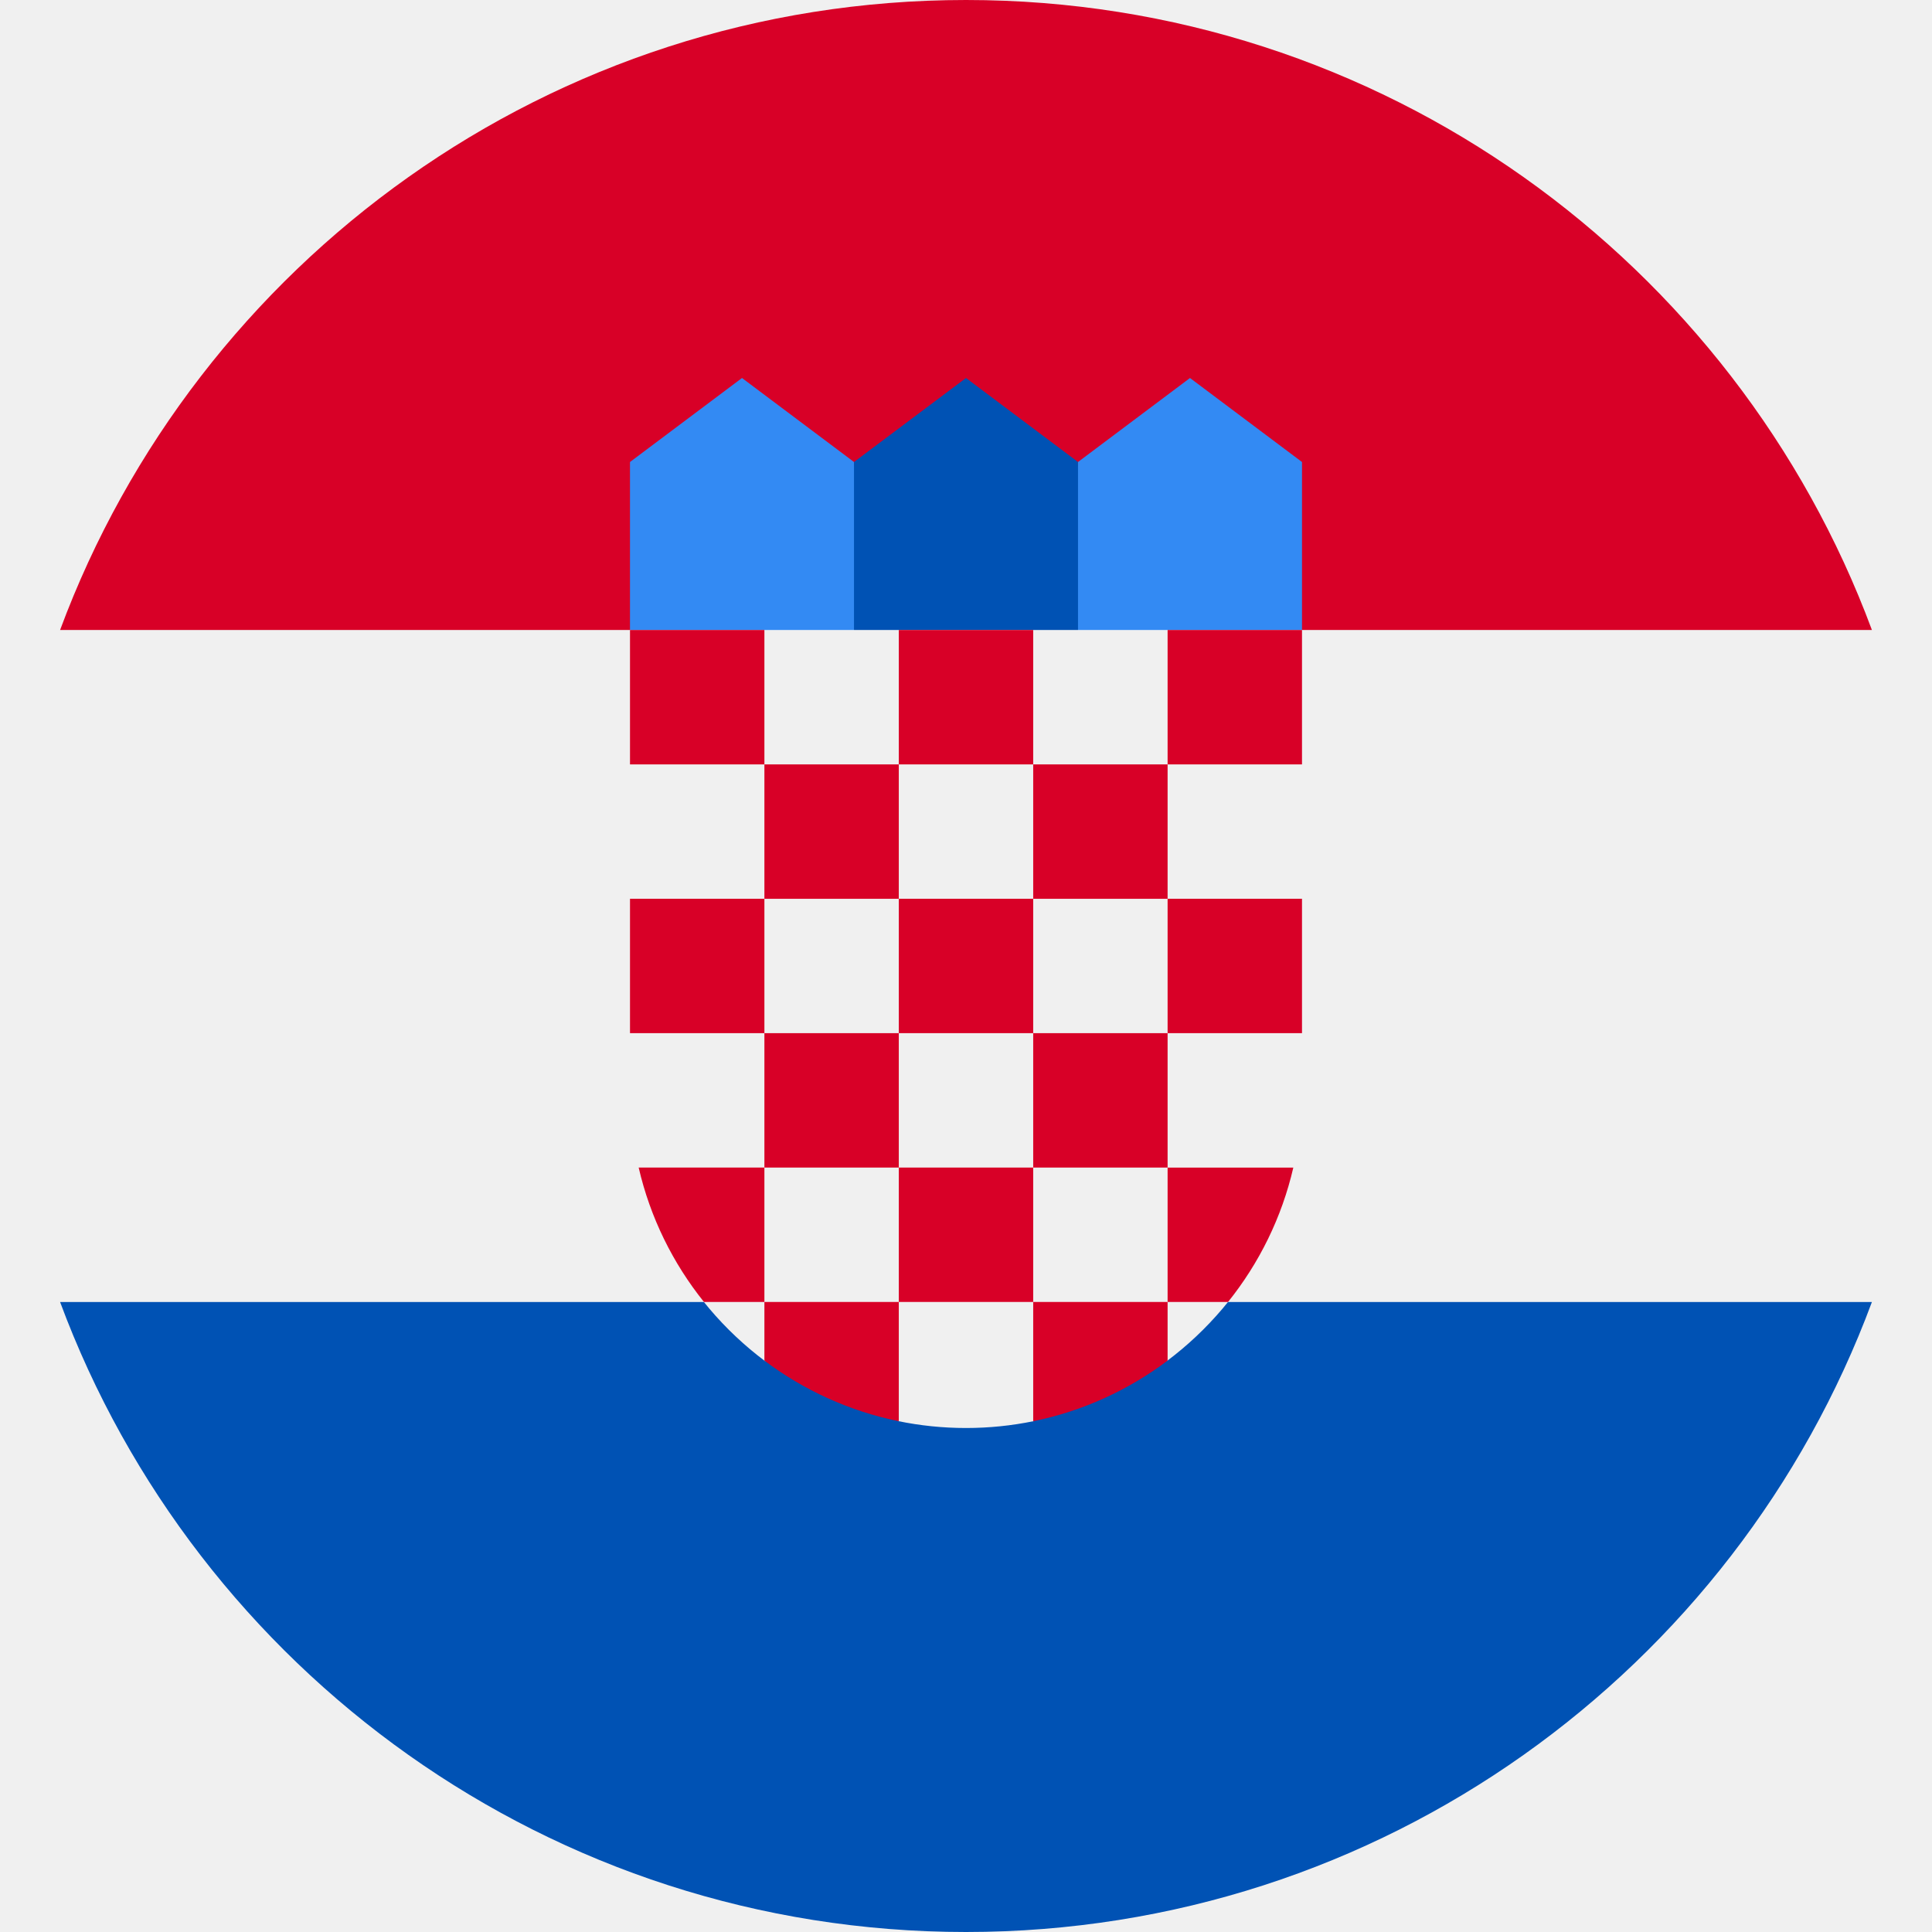
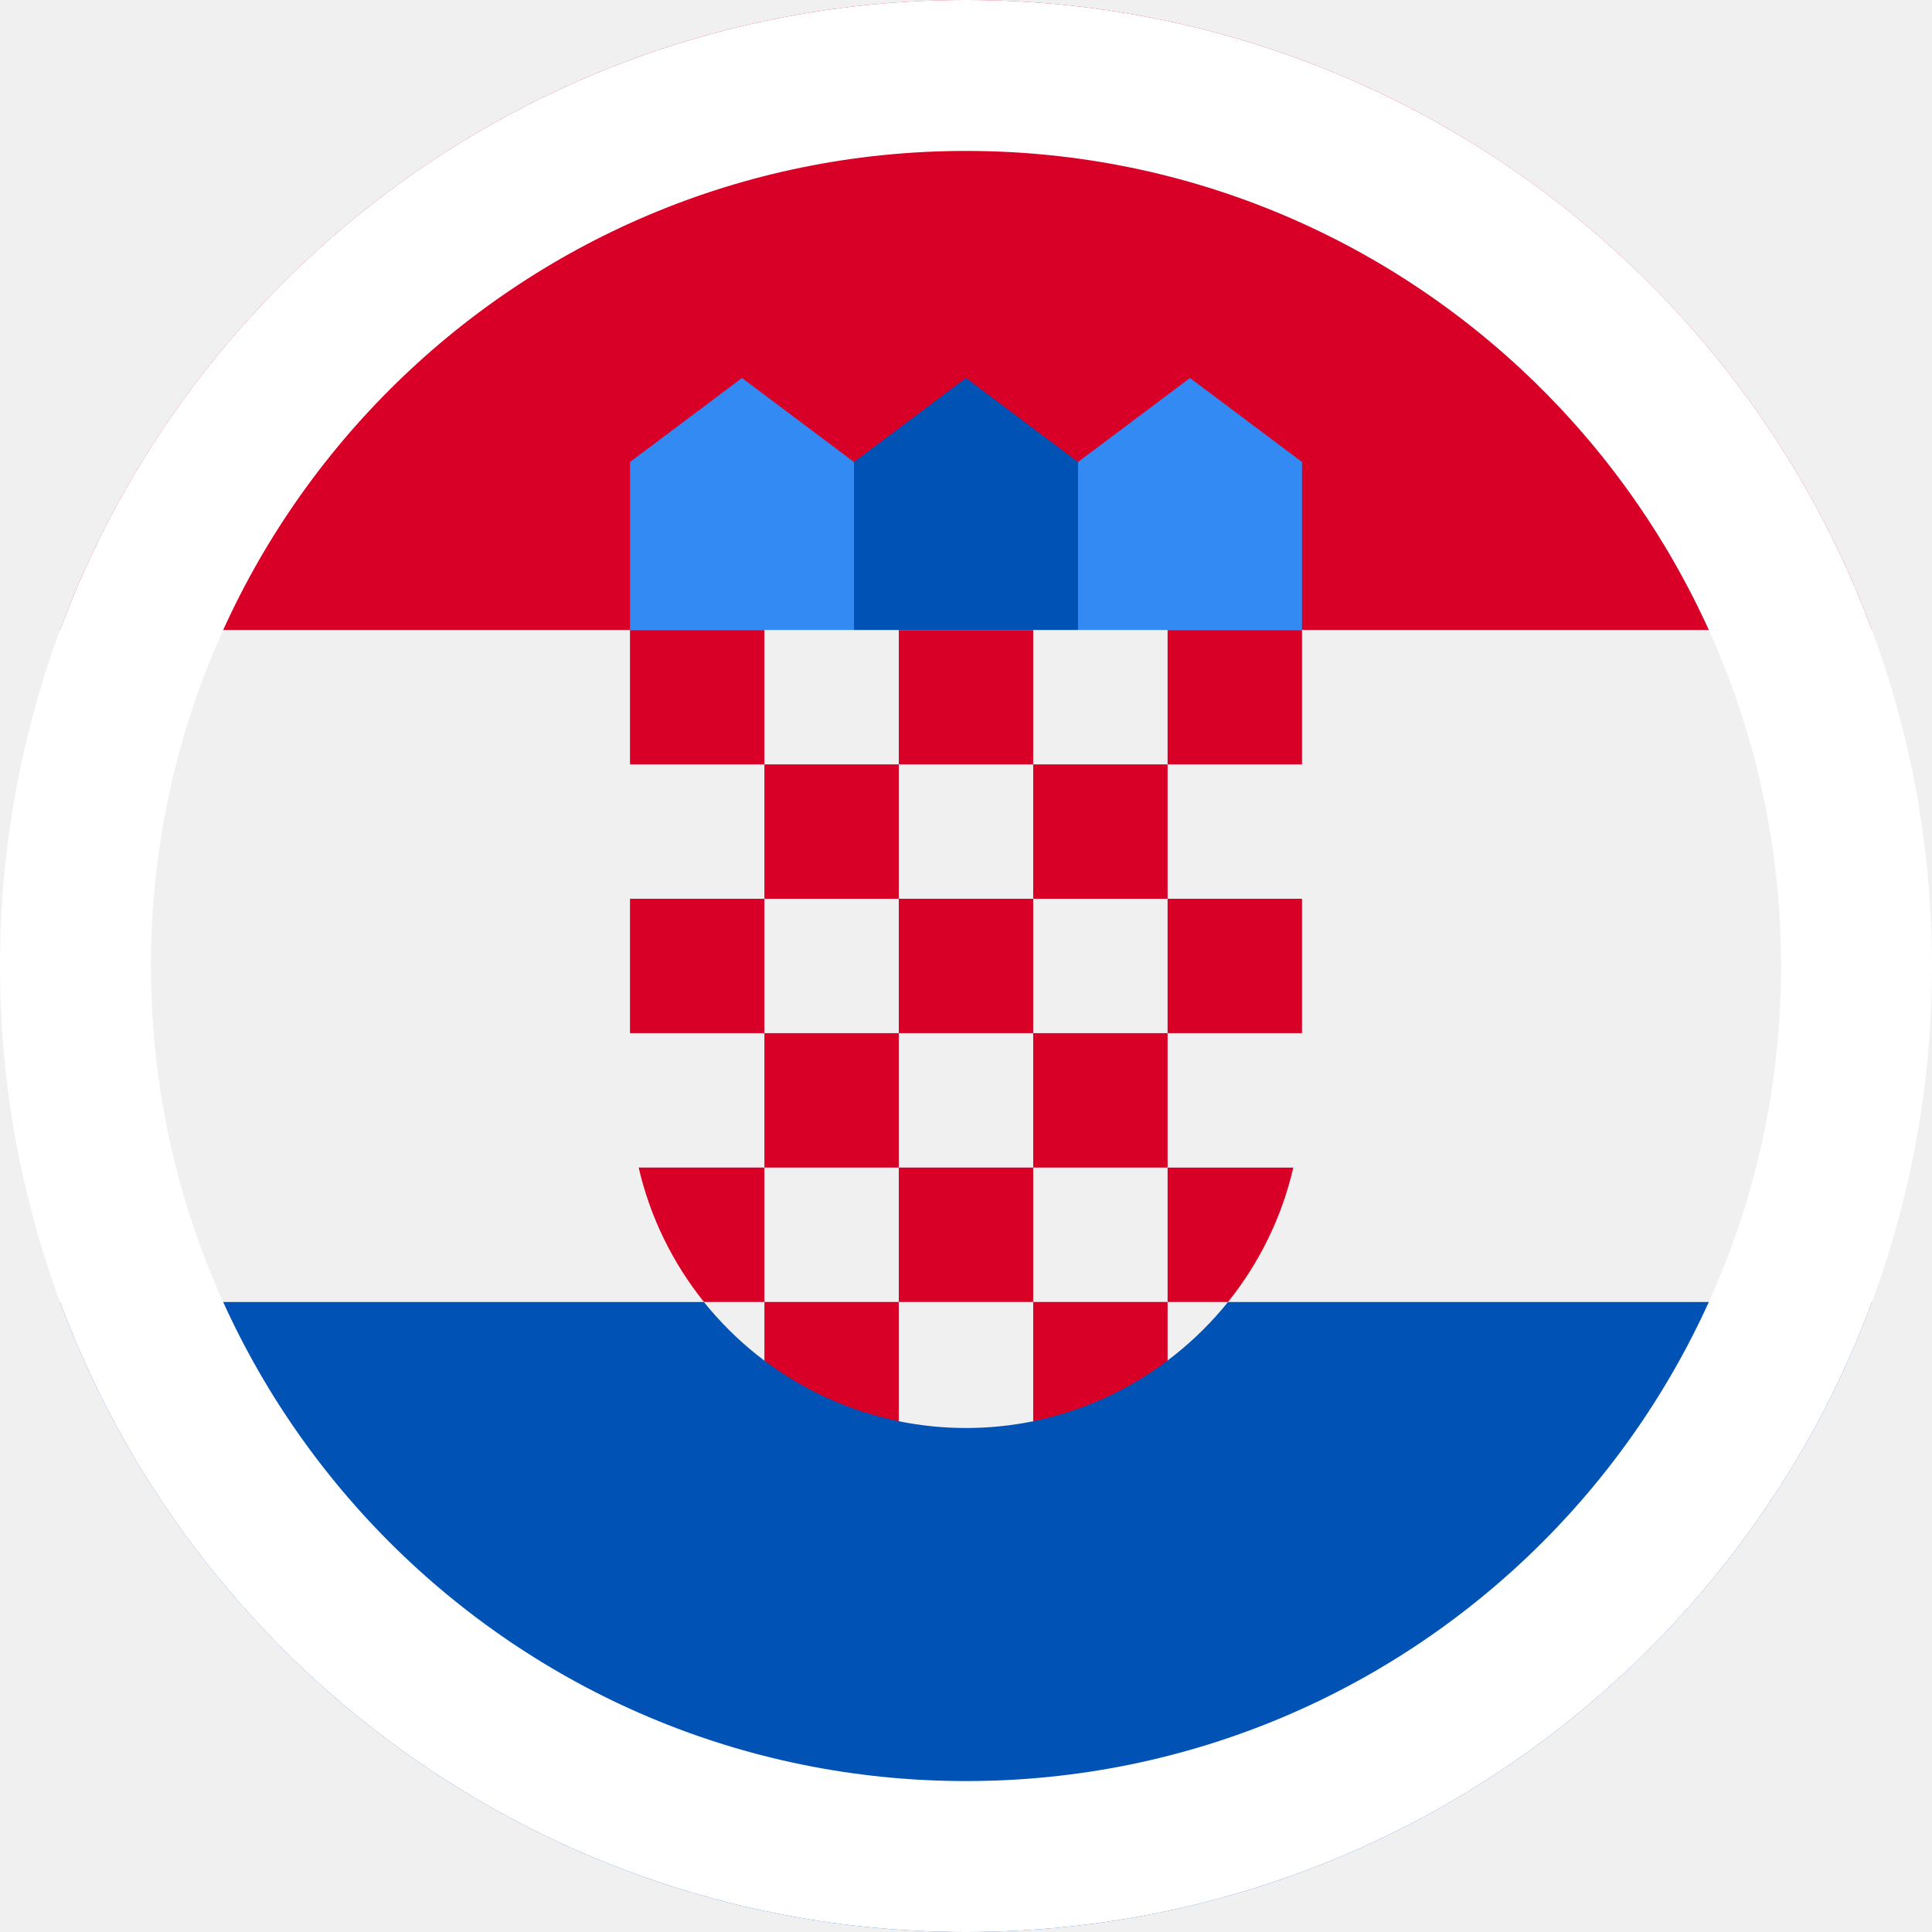
<svg xmlns="http://www.w3.org/2000/svg" version="1.1" id="Layer_1" x="0px" y="0px" viewBox="0 0 512 512" style="enable-background:new 0 0 512 512;" xml:space="preserve">
  <path style="fill:#F0F0F0;" d="M512,256c0-31.314-5.633-61.311-15.923-89.043L256,155.826l-240.077,11.13  C5.633,194.689,0,224.686,0,256s5.633,61.311,15.923,89.043L256,356.174l240.077-11.13C506.367,317.311,512,287.314,512,256z" />
  <path style="fill:#0052B4;" d="M256,512c110.071,0,203.906-69.472,240.077-166.957H15.923C52.094,442.528,145.929,512,256,512z" />
  <path style="fill:#D80027;" d="M15.923,166.957h480.155C459.906,69.472,366.071,0,256,0S52.094,69.472,15.923,166.957z" />
  <g>
    <polygon style="fill:#338AF3;" points="322.783,178.088 278.261,178.088 285.682,122.435 315.362,100.174 345.043,122.435    345.043,166.957  " />
    <polygon style="fill:#338AF3;" points="189.217,178.088 233.739,178.088 226.318,122.435 196.637,100.174 166.957,122.435    166.957,166.957  " />
  </g>
  <polygon style="fill:#0052B4;" points="285.682,178.088 226.318,178.088 226.318,122.435 256,100.174 285.682,122.435 " />
  <path style="fill:#F0F0F0;" d="M166.957,166.958v122.434c0,29.153,14.082,55.079,35.802,71.332l15.583-3.899l19.664,19.782  c5.815,1.198,11.832,1.829,17.995,1.829c6.13,0,12.117-0.623,17.901-1.809l22.447-18.69l12.892,2.751  c21.711-16.252,35.803-42.151,35.803-71.296V166.958H166.957z" />
  <g>
    <rect x="166.957" y="166.957" style="fill:#D80027;" width="35.617" height="35.617" />
    <rect x="238.191" y="166.957" style="fill:#D80027;" width="35.617" height="35.617" />
    <rect x="309.426" y="166.957" style="fill:#D80027;" width="35.617" height="35.617" />
    <rect x="202.574" y="202.574" style="fill:#D80027;" width="35.617" height="35.617" />
    <rect x="273.809" y="202.574" style="fill:#D80027;" width="35.617" height="35.617" />
    <rect x="166.957" y="238.18" style="fill:#D80027;" width="35.617" height="35.617" />
    <rect x="202.574" y="273.798" style="fill:#D80027;" width="35.617" height="35.617" />
    <rect x="238.191" y="238.18" style="fill:#D80027;" width="35.617" height="35.617" />
    <rect x="309.426" y="238.18" style="fill:#D80027;" width="35.617" height="35.617" />
    <rect x="273.809" y="273.798" style="fill:#D80027;" width="35.617" height="35.617" />
    <rect x="238.191" y="309.415" style="fill:#D80027;" width="35.617" height="35.617" />
    <path style="fill:#D80027;" d="M202.574,309.418h-33.319c3.056,13.24,9.064,25.355,17.302,35.617h16.017V309.418z" />
    <path style="fill:#D80027;" d="M309.426,345.036h16.016c8.24-10.262,14.246-22.378,17.302-35.617h-33.318V345.036z" />
    <path style="fill:#D80027;" d="M202.574,345.036v15.541c10.359,7.795,22.465,13.384,35.617,16.066v-31.607H202.574z" />
    <path style="fill:#D80027;" d="M273.809,345.036v31.607c13.153-2.68,25.258-8.271,35.617-16.066v-15.541H273.809z" />
  </g>
-   <g>
- </g>
-   <g>
- </g>
-   <g>
- </g>
-   <g>
- </g>
-   <g>
- </g>
-   <g>
- </g>
-   <g>
- </g>
-   <g>
- </g>
-   <g>
- </g>
-   <g>
- </g>
-   <g>
- </g>
-   <g>
- </g>
-   <g>
- </g>
-   <g>
- </g>
-   <g>
- </g>
+   <circle style="fill: none; stroke: #ffffff; stroke-width: 40" cx="256" cy="256" r="236" />
</svg>
